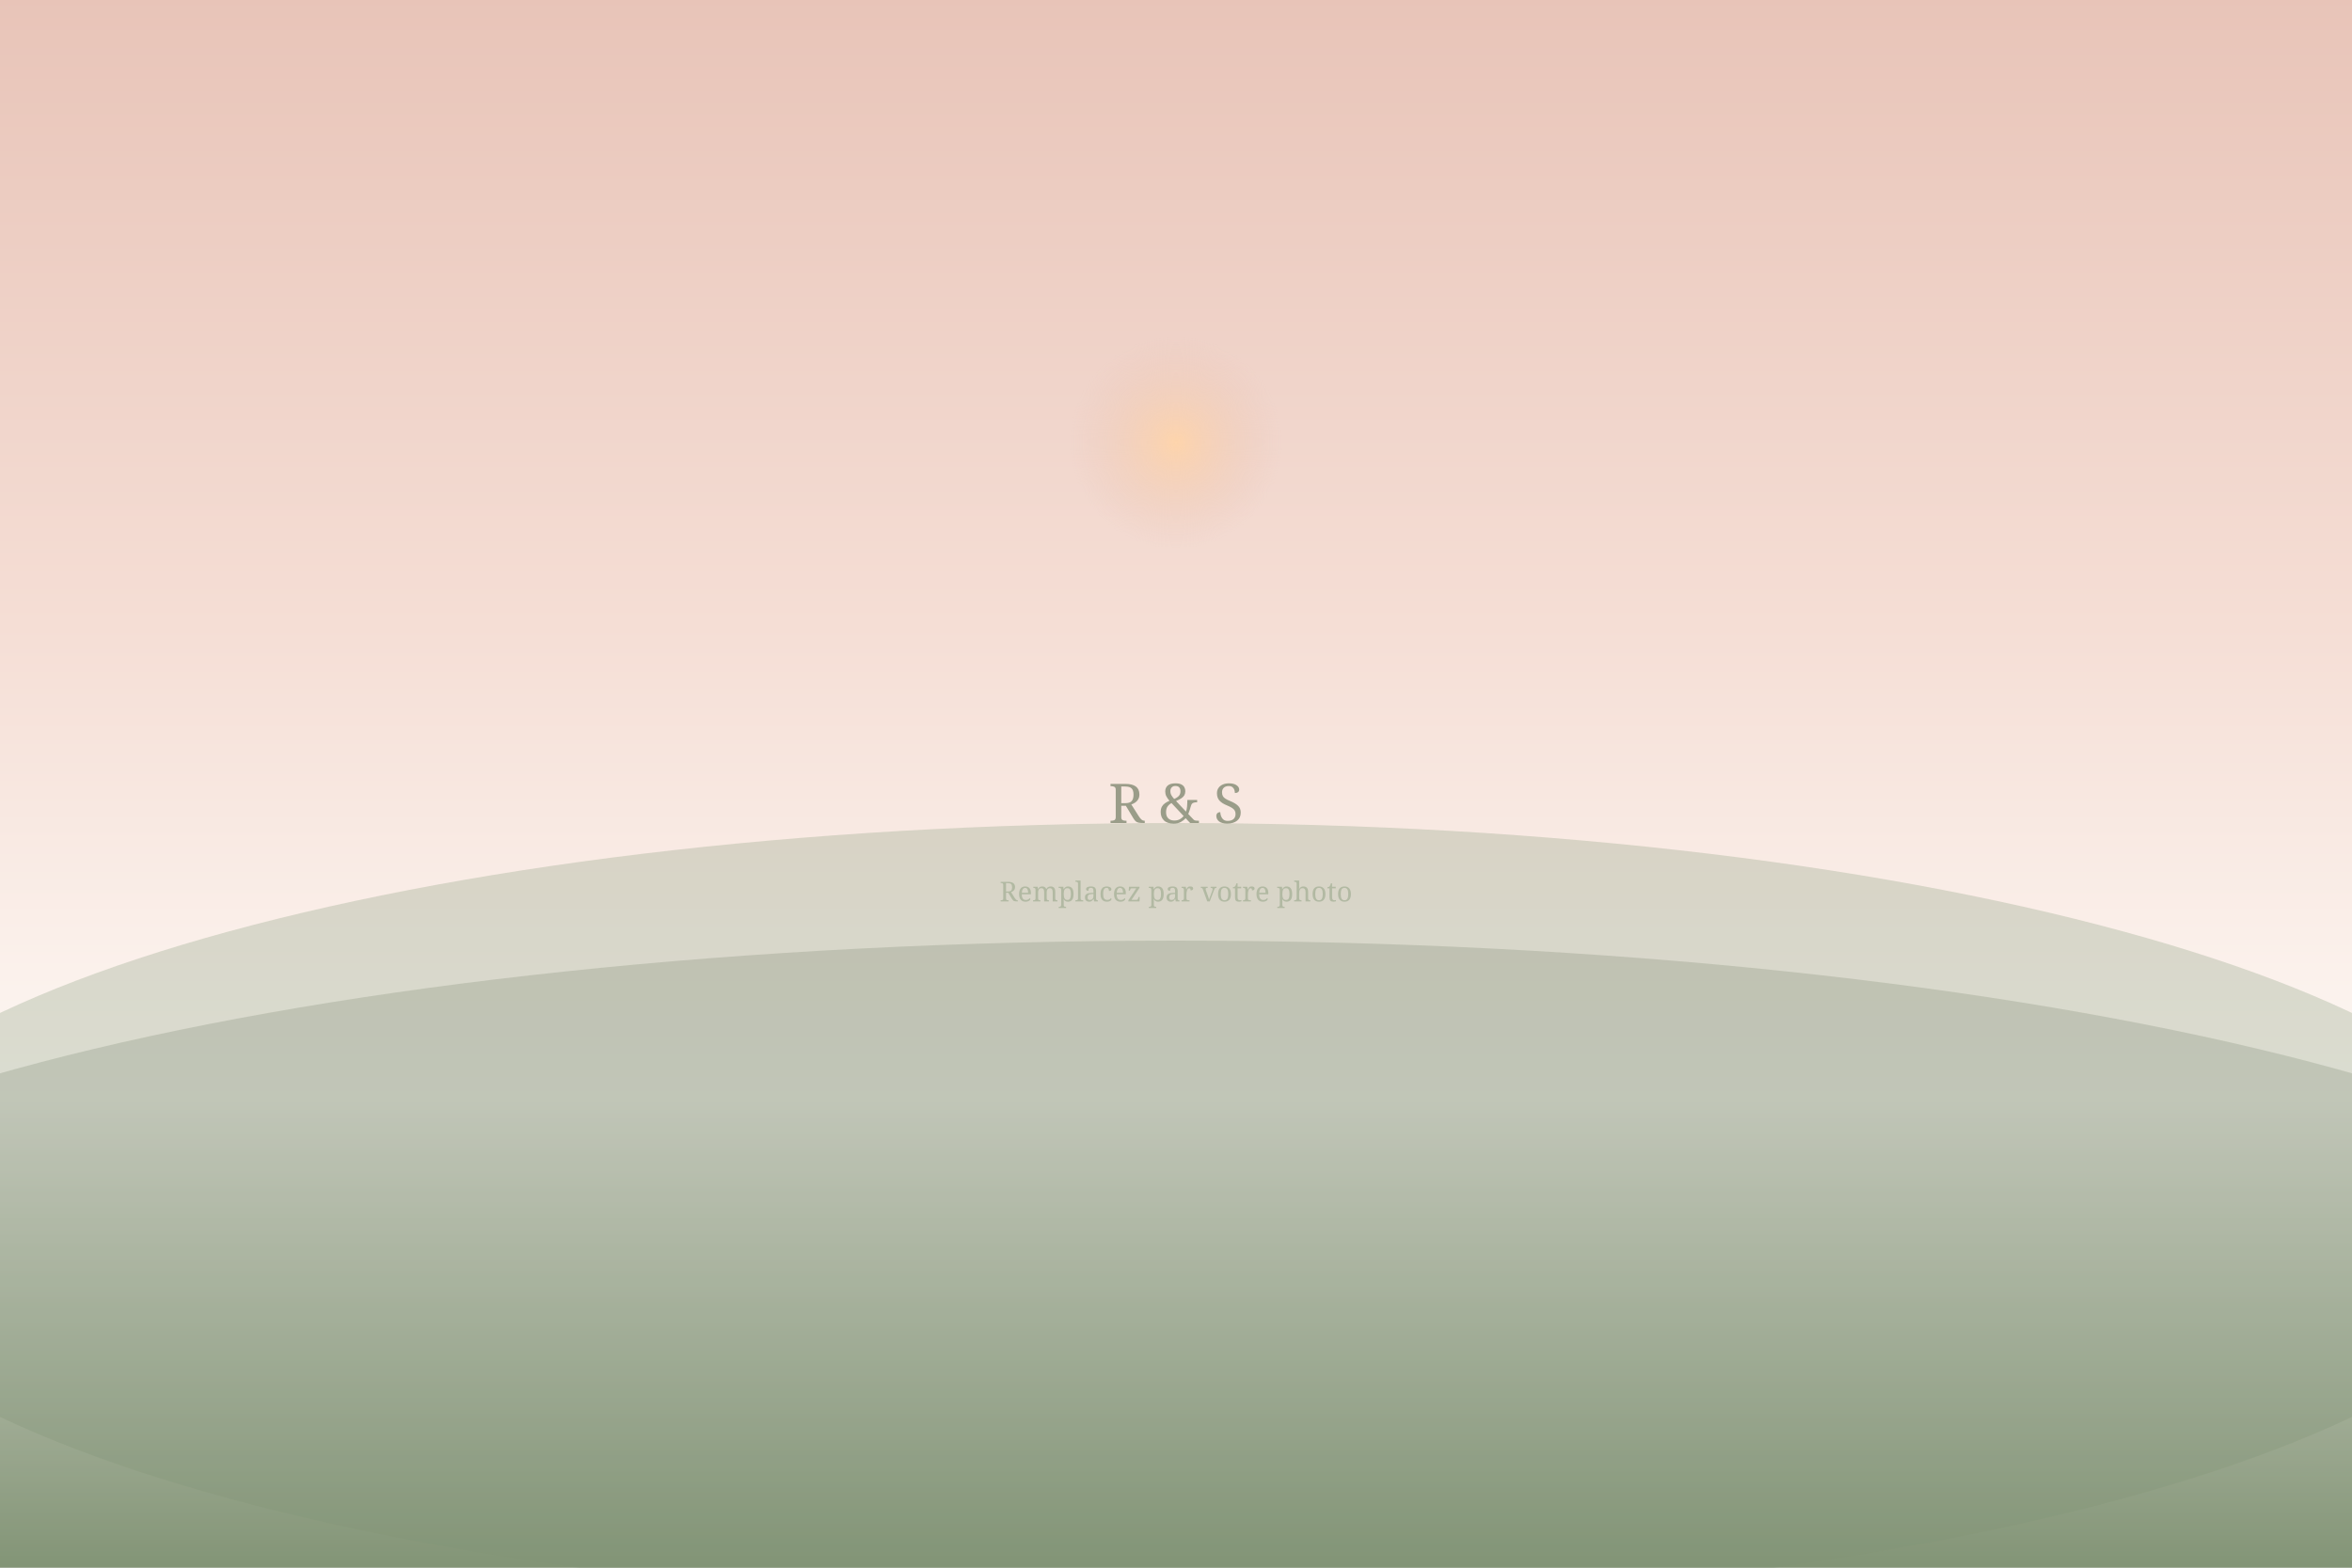
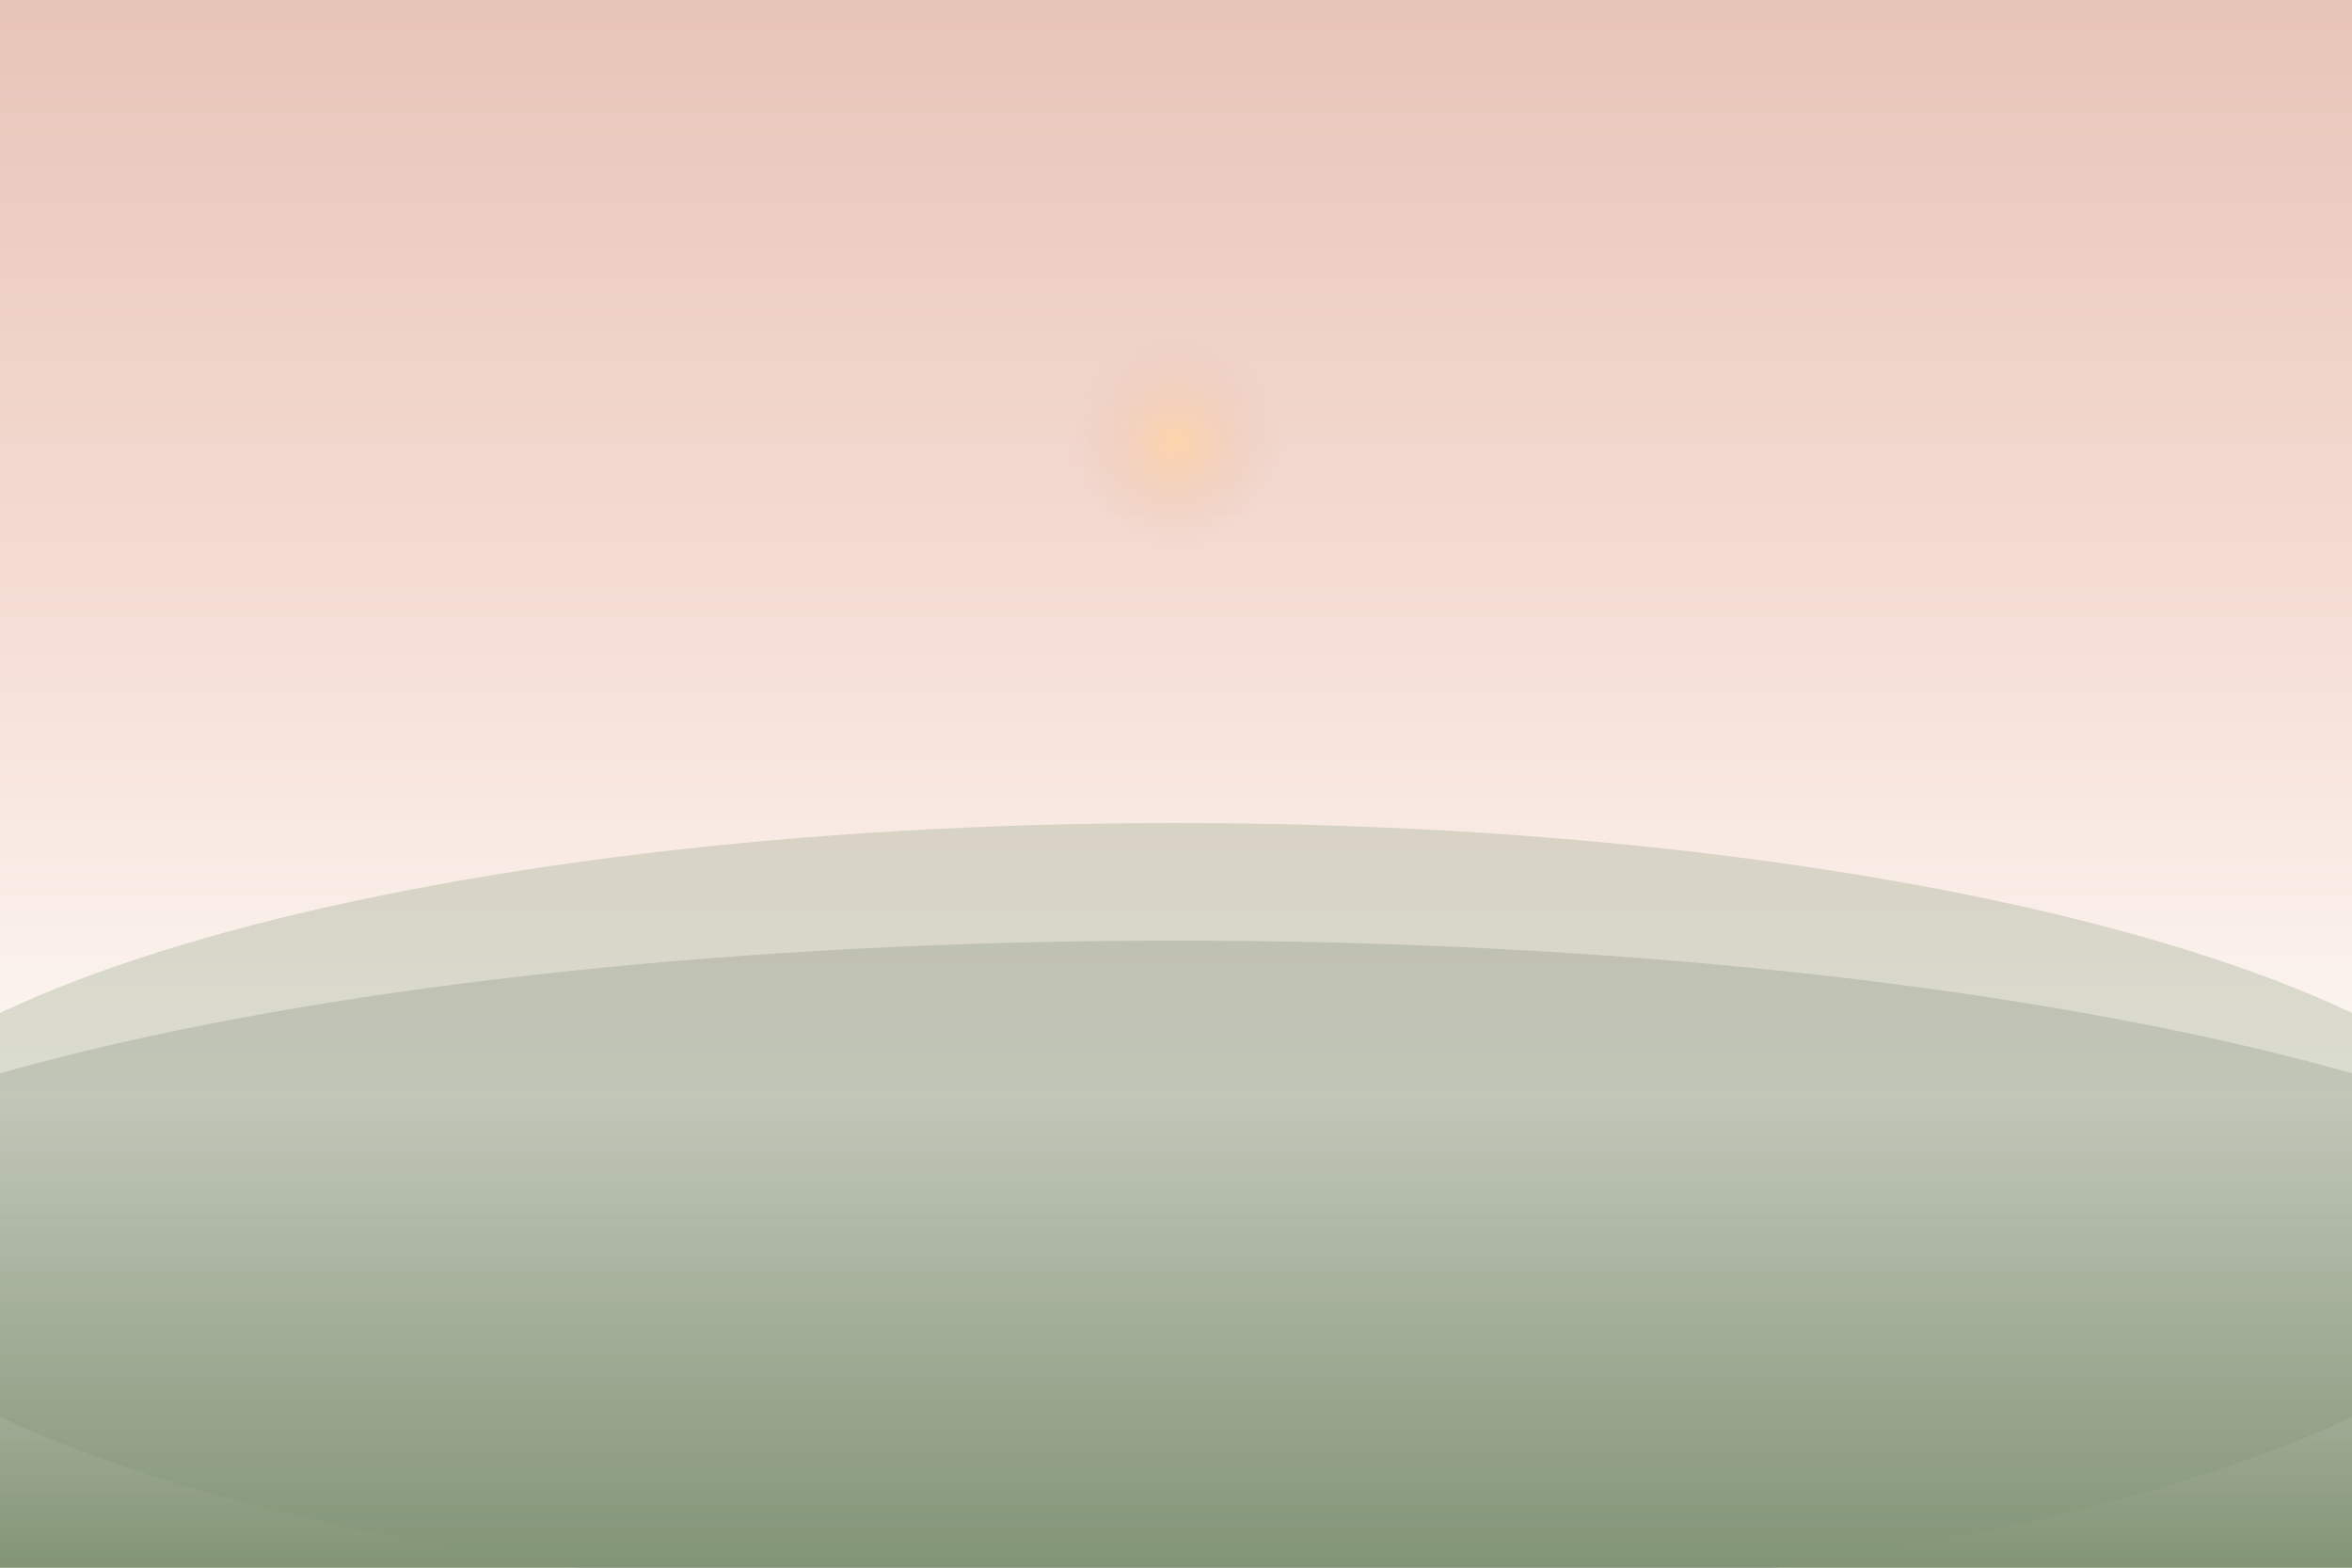
<svg xmlns="http://www.w3.org/2000/svg" viewBox="0 0 1200 800" width="1200" height="800">
  <defs>
    <linearGradient id="sky" x1="0" y1="0" x2="0" y2="1">
      <stop offset="0%" stop-color="#E8C4B8" />
      <stop offset="40%" stop-color="#F5DED5" />
      <stop offset="70%" stop-color="#FDF8F4" />
      <stop offset="100%" stop-color="#8B9E7E" />
    </linearGradient>
    <radialGradient id="sun" cx="50%" cy="35%" r="15%">
      <stop offset="0%" stop-color="#FFD4A8" stop-opacity="0.9" />
      <stop offset="100%" stop-color="#E8C4B8" stop-opacity="0" />
    </radialGradient>
  </defs>
  <rect width="1200" height="800" fill="url(#sky)" />
  <circle cx="600" cy="280" r="180" fill="url(#sun)" />
  <ellipse cx="600" cy="620" rx="700" ry="200" fill="#8B9E7E" opacity="0.3" />
  <ellipse cx="600" cy="680" rx="800" ry="200" fill="#5C6B4F" opacity="0.2" />
-   <text x="600" y="420" text-anchor="middle" font-family="Georgia, serif" font-size="28" fill="#5C6B4F" opacity="0.6">R &amp; S</text>
-   <text x="600" y="460" text-anchor="middle" font-family="Georgia, serif" font-size="14" fill="#8B9E7E" opacity="0.5">Remplacez par votre photo</text>
</svg>
